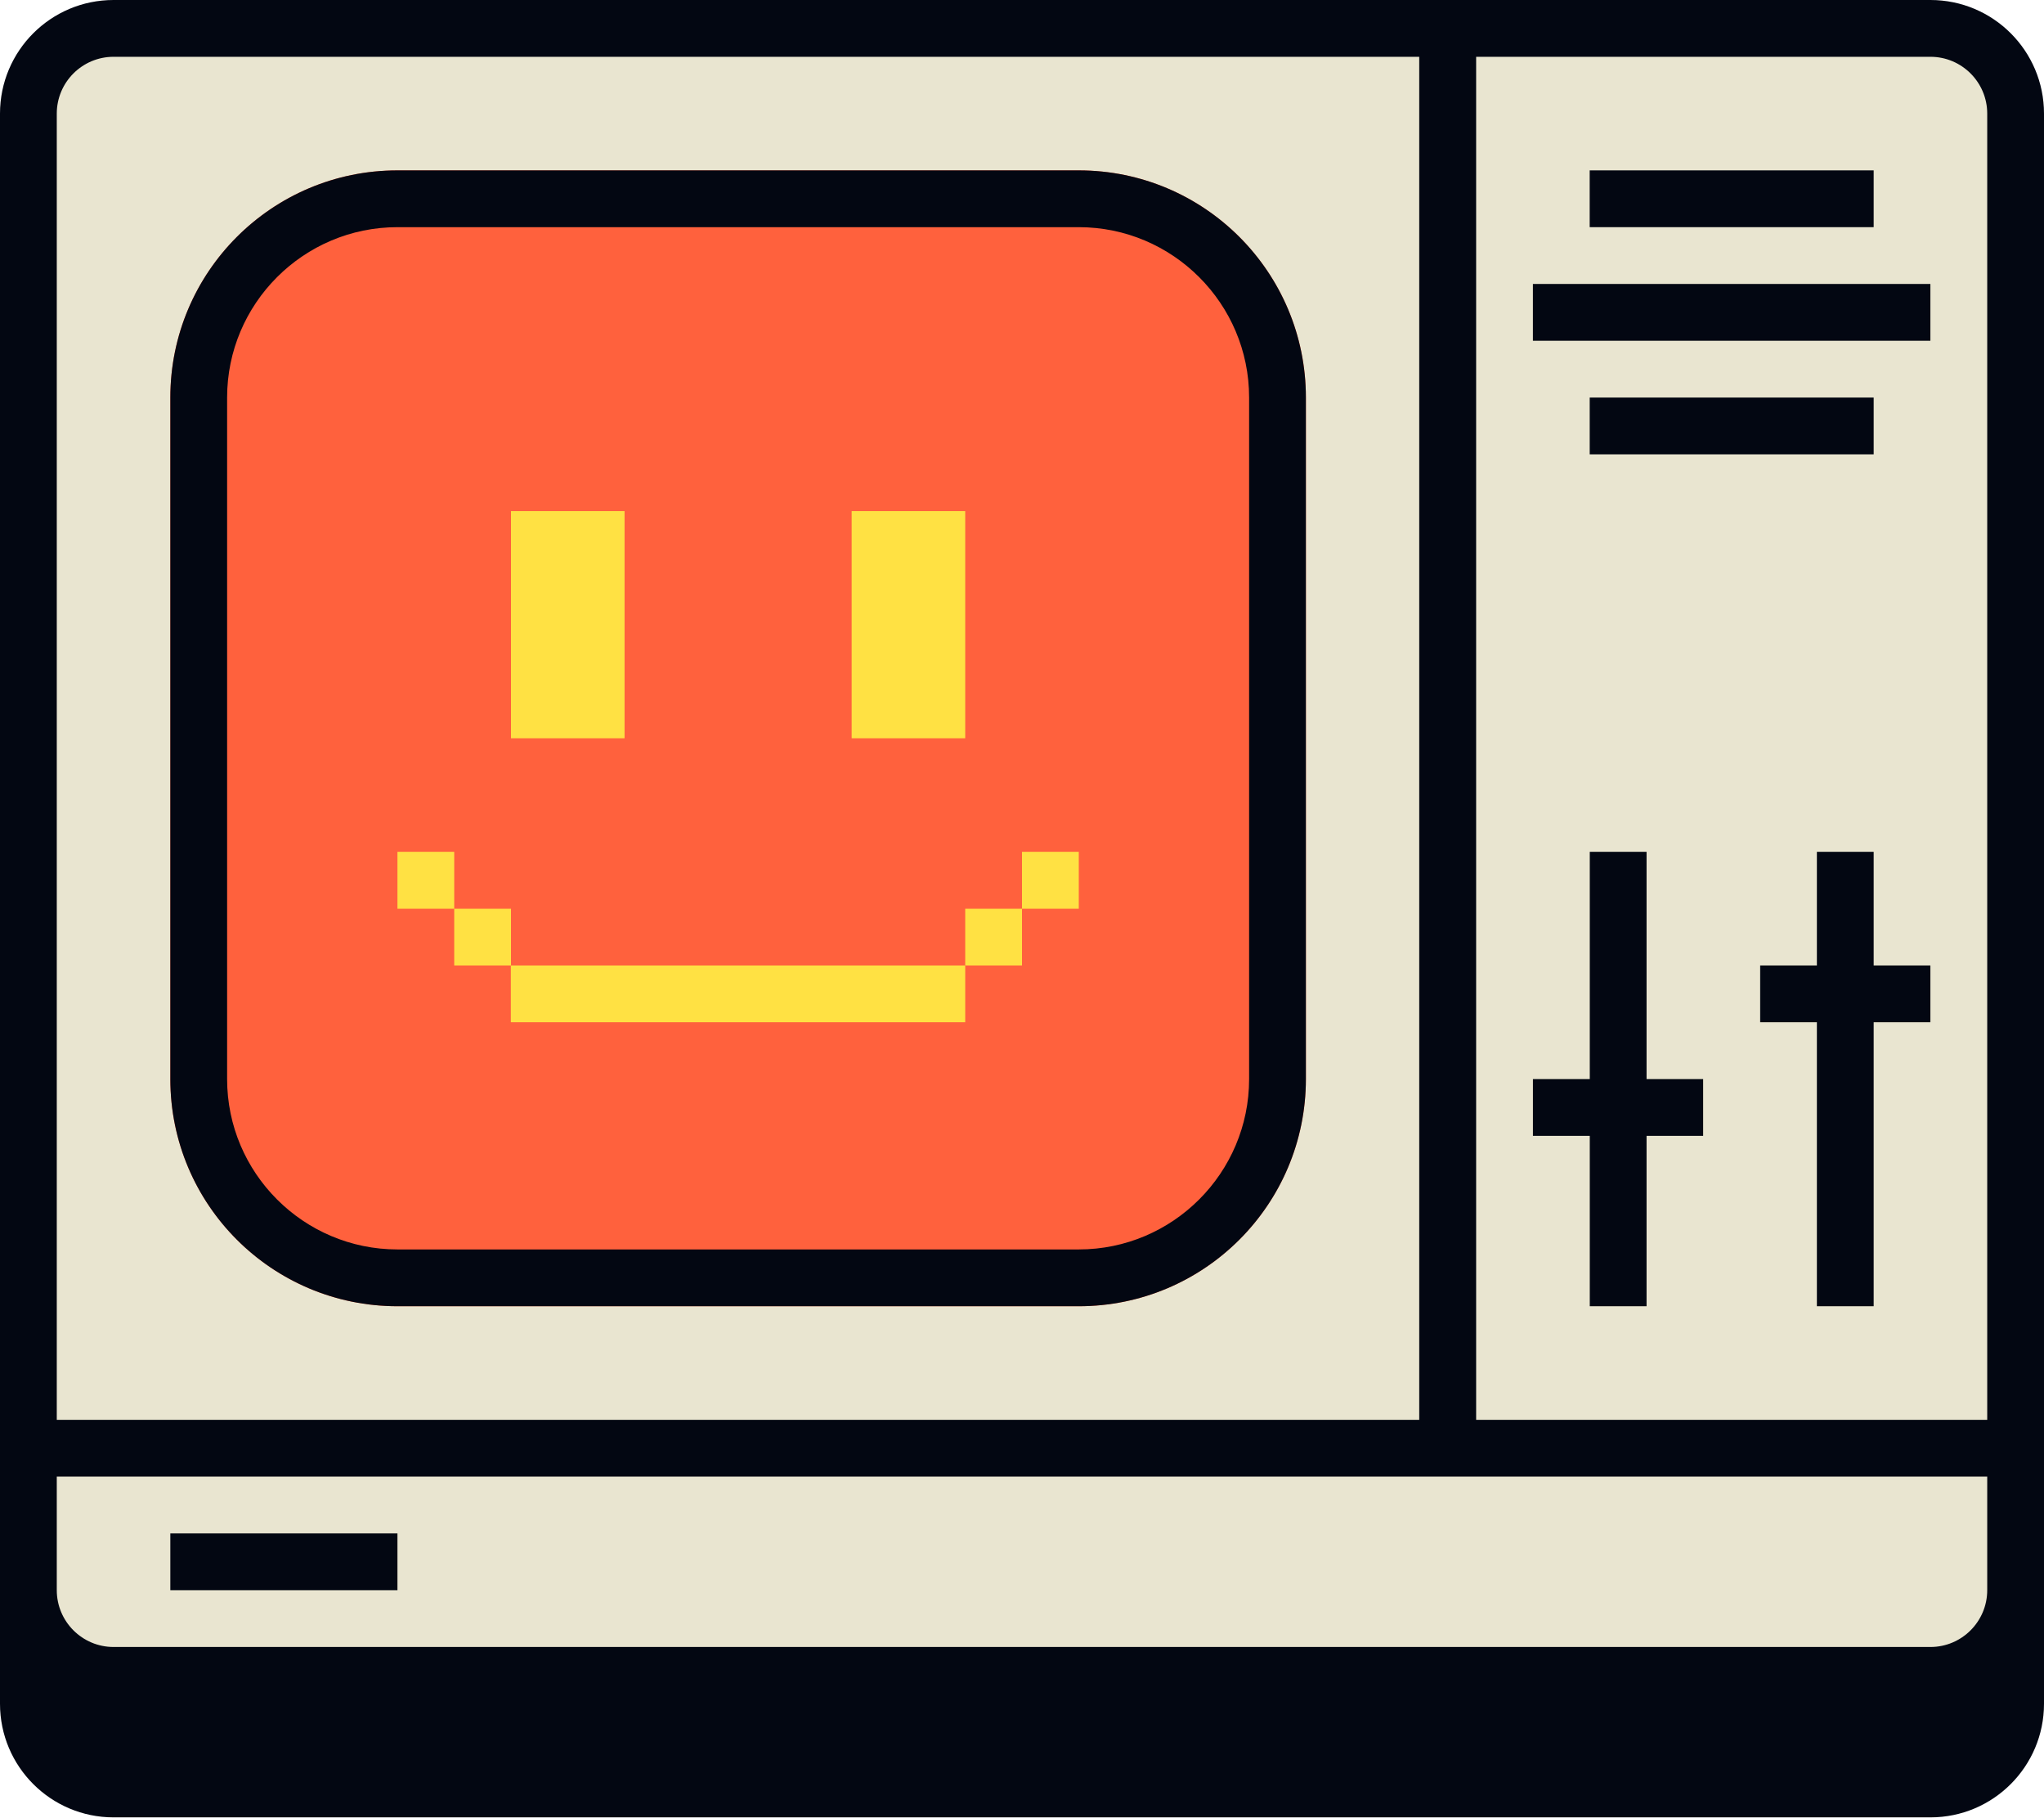
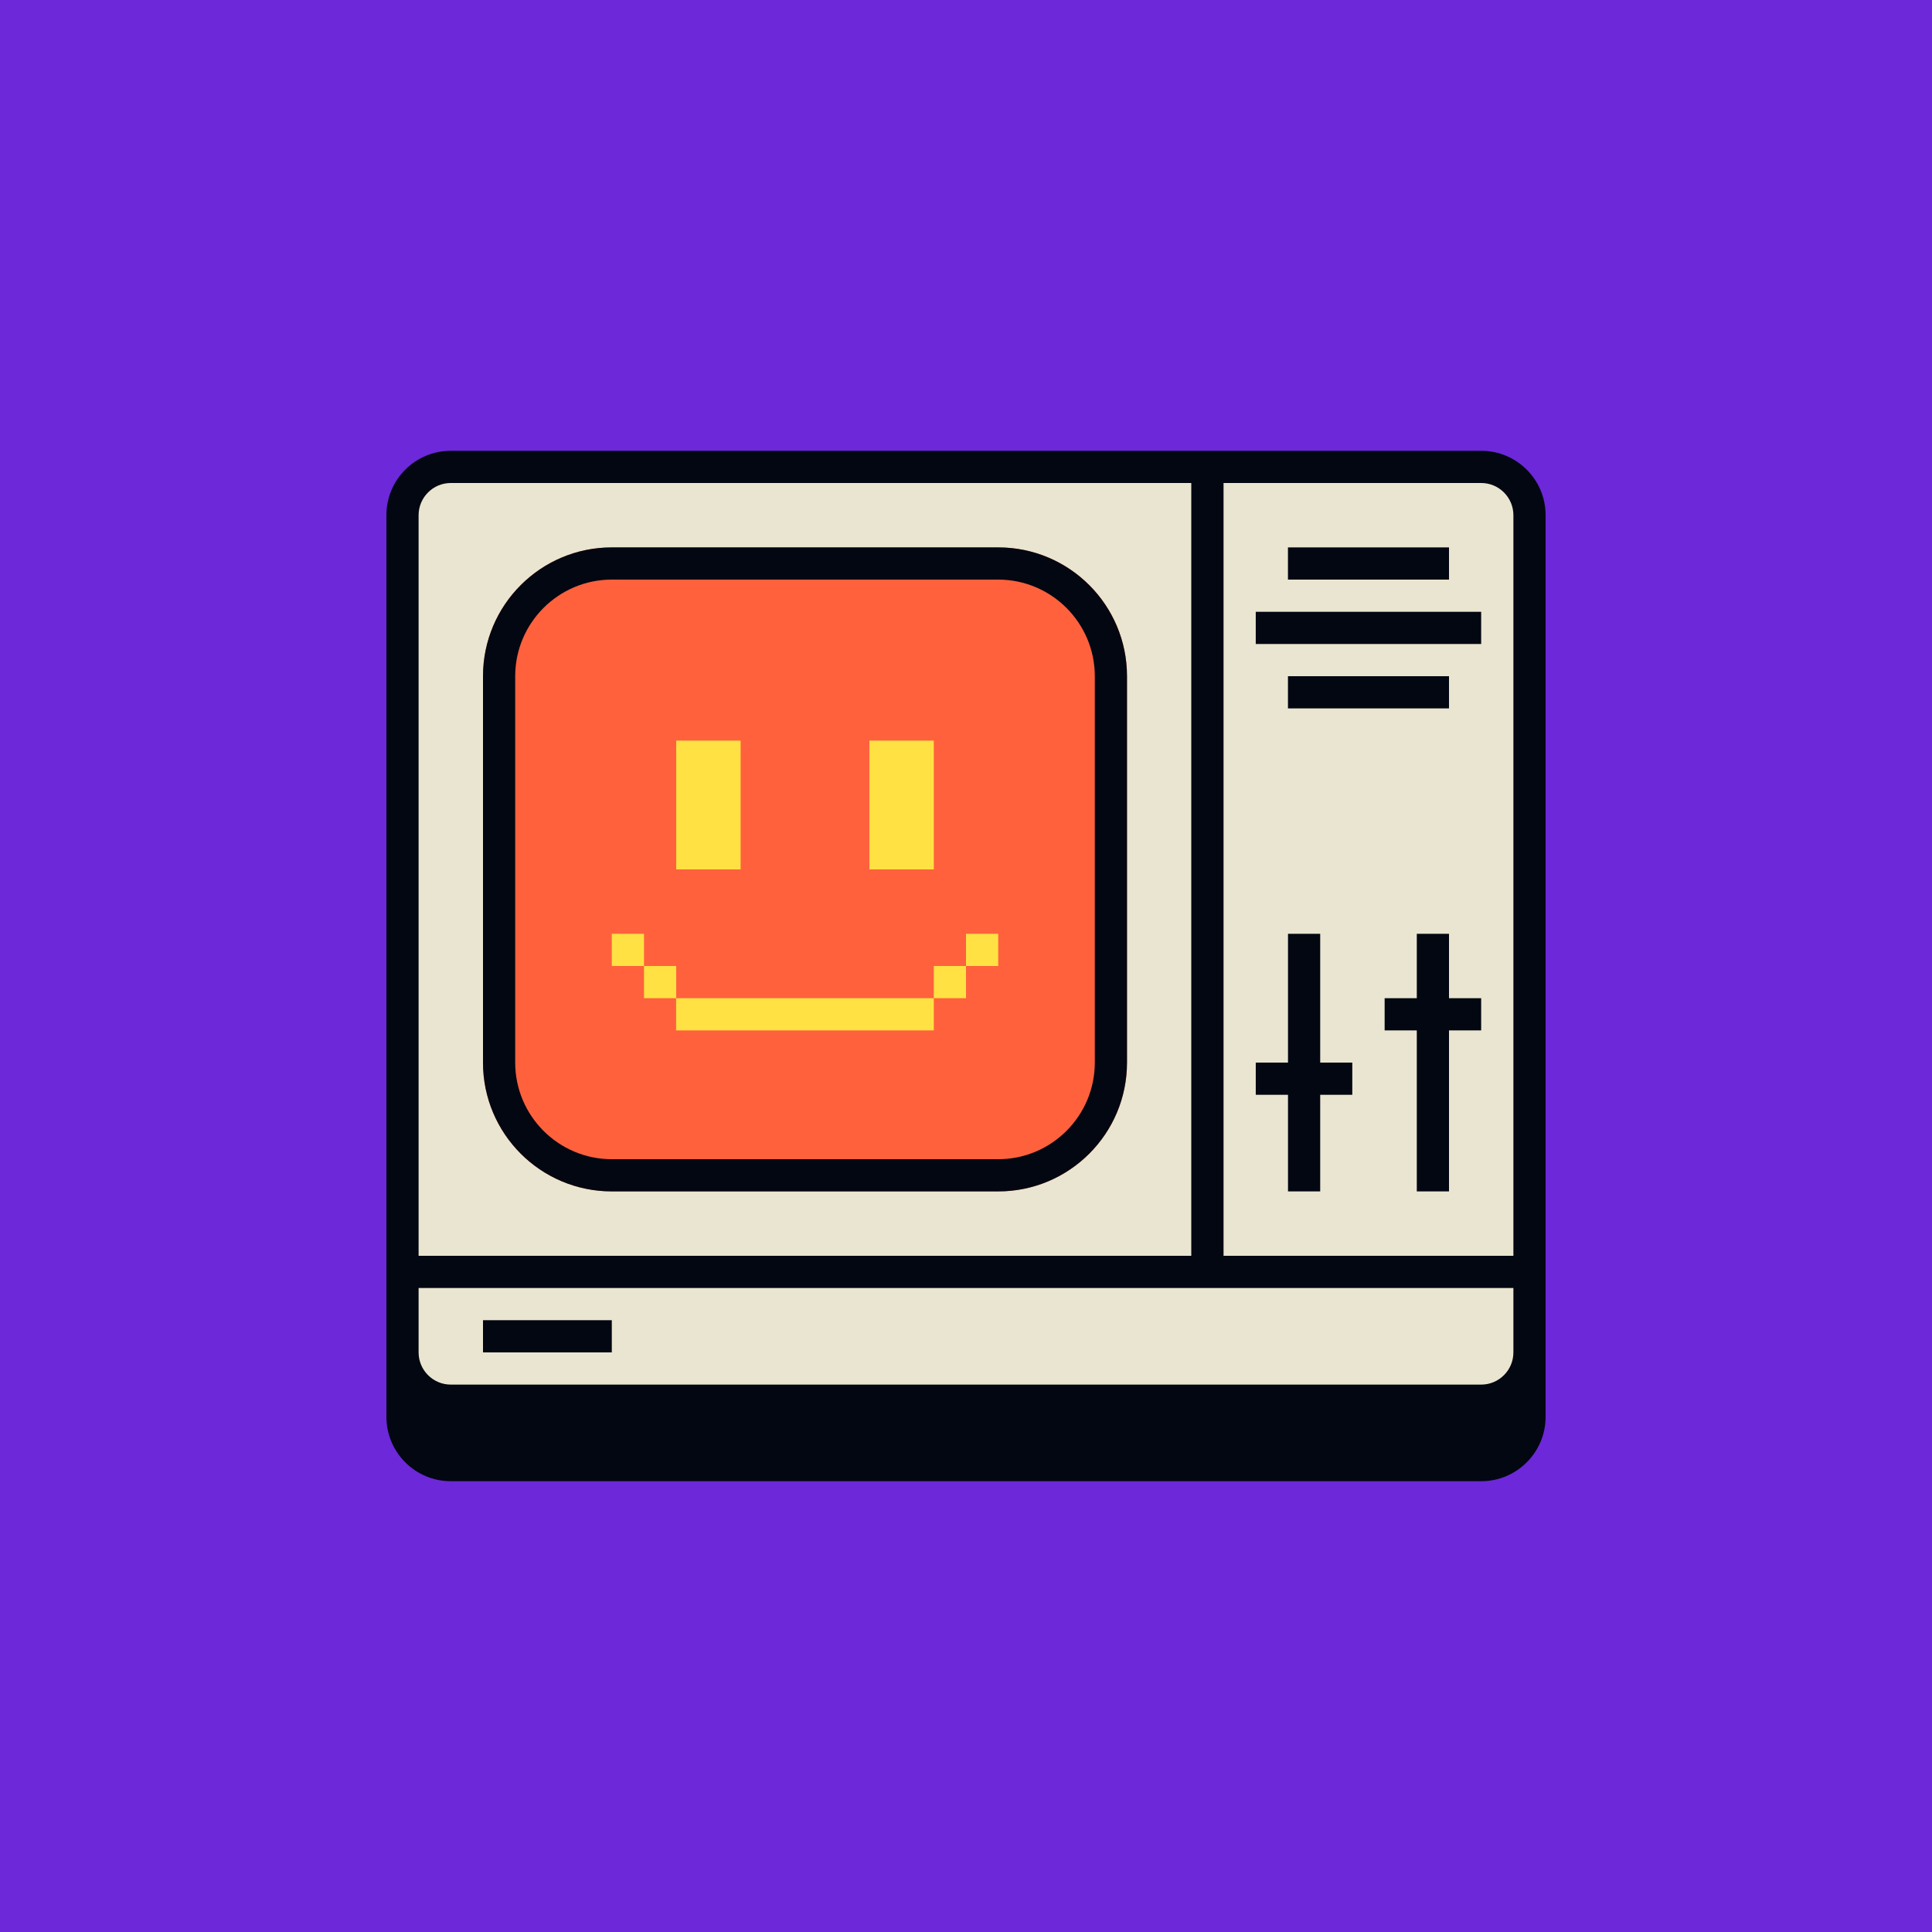
- <svg xmlns="http://www.w3.org/2000/svg" id="Layer_2" viewBox="0 0 720 639.999">
-   <g id="Components">
-     <g id="aca9be1f-e4ee-4676-8fa1-26efdc1e13c8_1">
-       <rect x="15.046" y="15.001" width="690" height="609.999" rx="25" ry="25" style="fill:#e9e5d0; stroke-width:0px;" />
-       <path d="M380,60h-240c-44.18,0-80,35.82-80,80v240c0,44.18,35.82,80,80,80h240c44.18,0,80-35.82,80-80v-240c0-44.18-35.82-80-80-80Z" style="fill:#ff613d; stroke-width:0px;" />
-       <rect x="360" y="299.999" width="20" height="20" style="fill:#ffe143; stroke-width:0px;" />
-       <polygon points="580 299.999 560 299.999 560 379.999 539.976 379.999 539.976 399.999 560 399.999 560 459.999 580 459.999 580 399.999 599.933 399.999 599.933 379.999 580 379.999 580 299.999" style="fill:#030712; stroke-width:0px;" />
-       <polygon points="660 299.999 640 299.999 640 339.999 620.021 339.999 620.021 359.999 640 359.999 640 459.999 660 459.999 660 359.999 679.979 359.999 679.979 339.999 660 339.999 660 299.999" style="fill:#030712; stroke-width:0px;" />
-       <rect x="559.968" y="59.999" width="100.032" height="20" style="fill:#030712; stroke-width:0px;" />
-       <rect x="559.976" y="139.999" width="100.025" height="20" style="fill:#030712; stroke-width:0px;" />
-       <rect x="539.968" y="99.999" width="140.011" height="20" style="fill:#030712; stroke-width:0px;" />
-       <rect x="340" y="319.999" width="20" height="20" style="fill:#ffe143; stroke-width:0px;" />
-       <polygon points="180 319.999 160 319.999 160 339.999 179.946 339.999 179.946 359.999 340 359.999 340 339.999 180 339.999 180 319.999" style="fill:#ffe143; stroke-width:0px;" />
-       <rect x="140" y="299.999" width="20" height="20" style="fill:#ffe143; stroke-width:0px;" />
-       <rect x="180" y="179.999" width="40" height="80" style="fill:#ffe143; stroke-width:0px;" />
-       <rect x="300" y="179.999" width="40" height="80" style="fill:#ffe143; stroke-width:0px;" />
-       <path d="M380,60h-240c-44.18,0-80,35.82-80,80v240c0,44.18,35.82,80,80,80h240c44.18,0,80-35.82,80-80v-240c0-44.18-35.82-80-80-80ZM440,380c0,33.08-26.92,60-60,60h-240c-33.08,0-60-26.92-60-60v-240c0-33.08,26.92-60,60-60h240c33.08,0,60,26.92,60,60v240Z" style="fill:#030712; stroke-width:0px;" />
-       <rect x="60" y="539.999" width="80" height="20" style="fill:#030712; stroke-width:0px;" />
-       <path d="M720,520V40c0-22.09-17.91-40-40-40H40C17.91,0,0,17.91,0,40v480l0,80c0,22.09,17.91,40,40,40h640c22.09,0,40-17.91,40-40l-0-80ZM20,40c0-11.03,8.97-20,20-20h459.926v480H20V40ZM700,560c0,11.03-8.97,20-20,20H40c-11.03,0-20-8.97-20-20v-40.001h680v40.001ZM700,500h-180.03V20h160.03c11.03,0,20,8.97,20,20v460Z" style="fill:#030712; stroke-width:0px;" />
-     </g>
+ <svg xmlns="http://www.w3.org/2000/svg" viewBox="0 0 1200 1200">
+   <rect width="1200" height="1200" fill="#6d28d9" />
+   <g transform="translate(240 280)">
+     <rect x="15.046" y="15.001" width="690" height="609.999" rx="25" ry="25" fill="#e9e5d0" />
+     <path d="M380,60h-240c-44.18,0-80,35.82-80,80v240c0,44.18,35.82,80,80,80h240c44.18,0,80-35.82,80-80v-240c0-44.18-35.82-80-80-80Z" fill="#ff613d" />
+     <rect x="360" y="299.999" width="20" height="20" fill="#ffe143" />
+     <polygon points="580 299.999 560 299.999 560 379.999 539.976 379.999 539.976 399.999 560 399.999 560 459.999 580 459.999 580 399.999 599.933 399.999 599.933 379.999 580 379.999 580 299.999" fill="#030712" />
+     <polygon points="660 299.999 640 299.999 640 339.999 620.021 339.999 620.021 359.999 640 359.999 640 459.999 660 459.999 660 359.999 679.979 359.999 679.979 339.999 660 339.999 660 299.999" fill="#030712" />
+     <rect x="559.968" y="59.999" width="100.032" height="20" fill="#030712" />
+     <rect x="559.976" y="139.999" width="100.025" height="20" fill="#030712" />
+     <rect x="539.968" y="99.999" width="140.011" height="20" fill="#030712" />
+     <rect x="340" y="319.999" width="20" height="20" fill="#ffe143" />
+     <polygon points="180 319.999 160 319.999 160 339.999 179.946 339.999 179.946 359.999 340 359.999 340 339.999 180 339.999 180 319.999" fill="#ffe143" />
+     <rect x="140" y="299.999" width="20" height="20" fill="#ffe143" />
+     <rect x="180" y="179.999" width="40" height="80" fill="#ffe143" />
+     <rect x="300" y="179.999" width="40" height="80" fill="#ffe143" />
+     <path d="M380,60h-240c-44.18,0-80,35.82-80,80v240c0,44.18,35.82,80,80,80h240c44.18,0,80-35.82,80-80v-240c0-44.18-35.82-80-80-80ZM440,380c0,33.08-26.92,60-60,60h-240c-33.08,0-60-26.92-60-60v-240c0-33.08,26.92-60,60-60h240c33.08,0,60,26.92,60,60v240Z" fill="#030712" />
+     <rect x="60" y="539.999" width="80" height="20" fill="#030712" />
+     <path d="M720,520V40c0-22.09-17.91-40-40-40H40C17.91,0,0,17.91,0,40v480l0,80c0,22.09,17.91,40,40,40h640c22.09,0,40-17.91,40-40l-0-80ZM20,40c0-11.03,8.97-20,20-20h459.926v480H20V40ZM700,560c0,11.03-8.97,20-20,20H40c-11.03,0-20-8.97-20-20v-40.001h680v40.001ZM700,500h-180.03V20h160.03c11.03,0,20,8.97,20,20v460Z" fill="#030712" />
  </g>
</svg>
